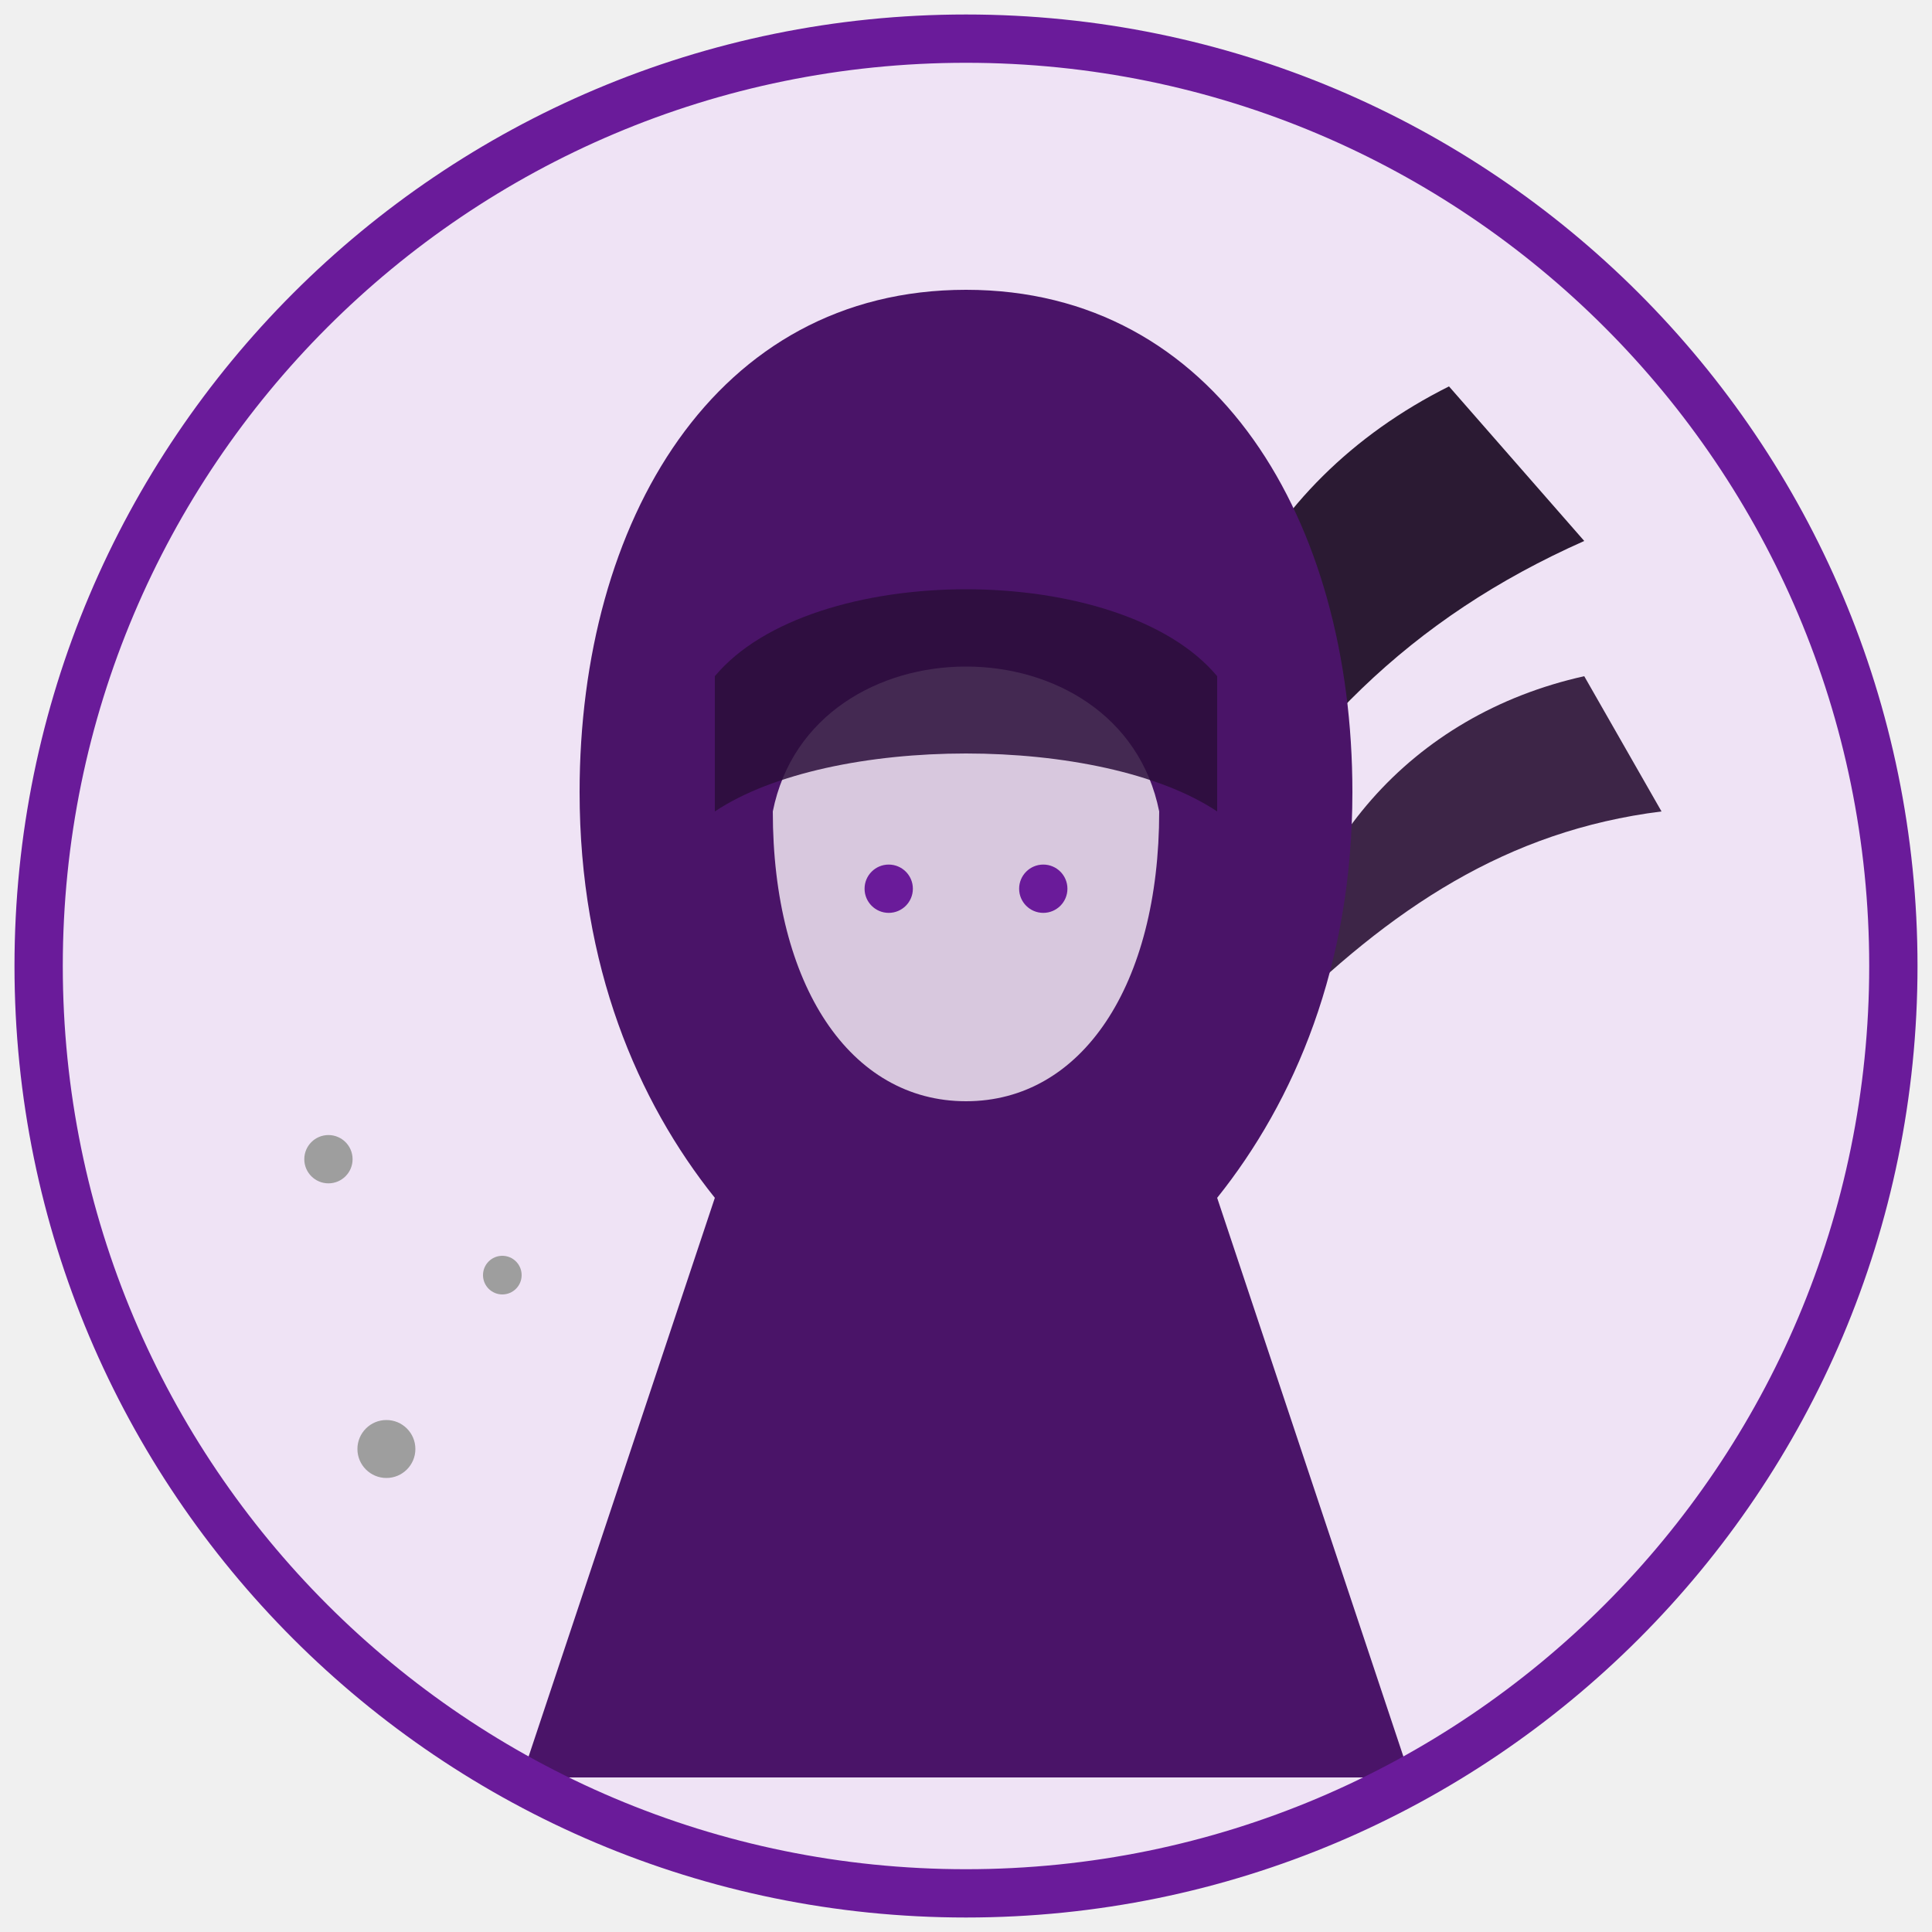
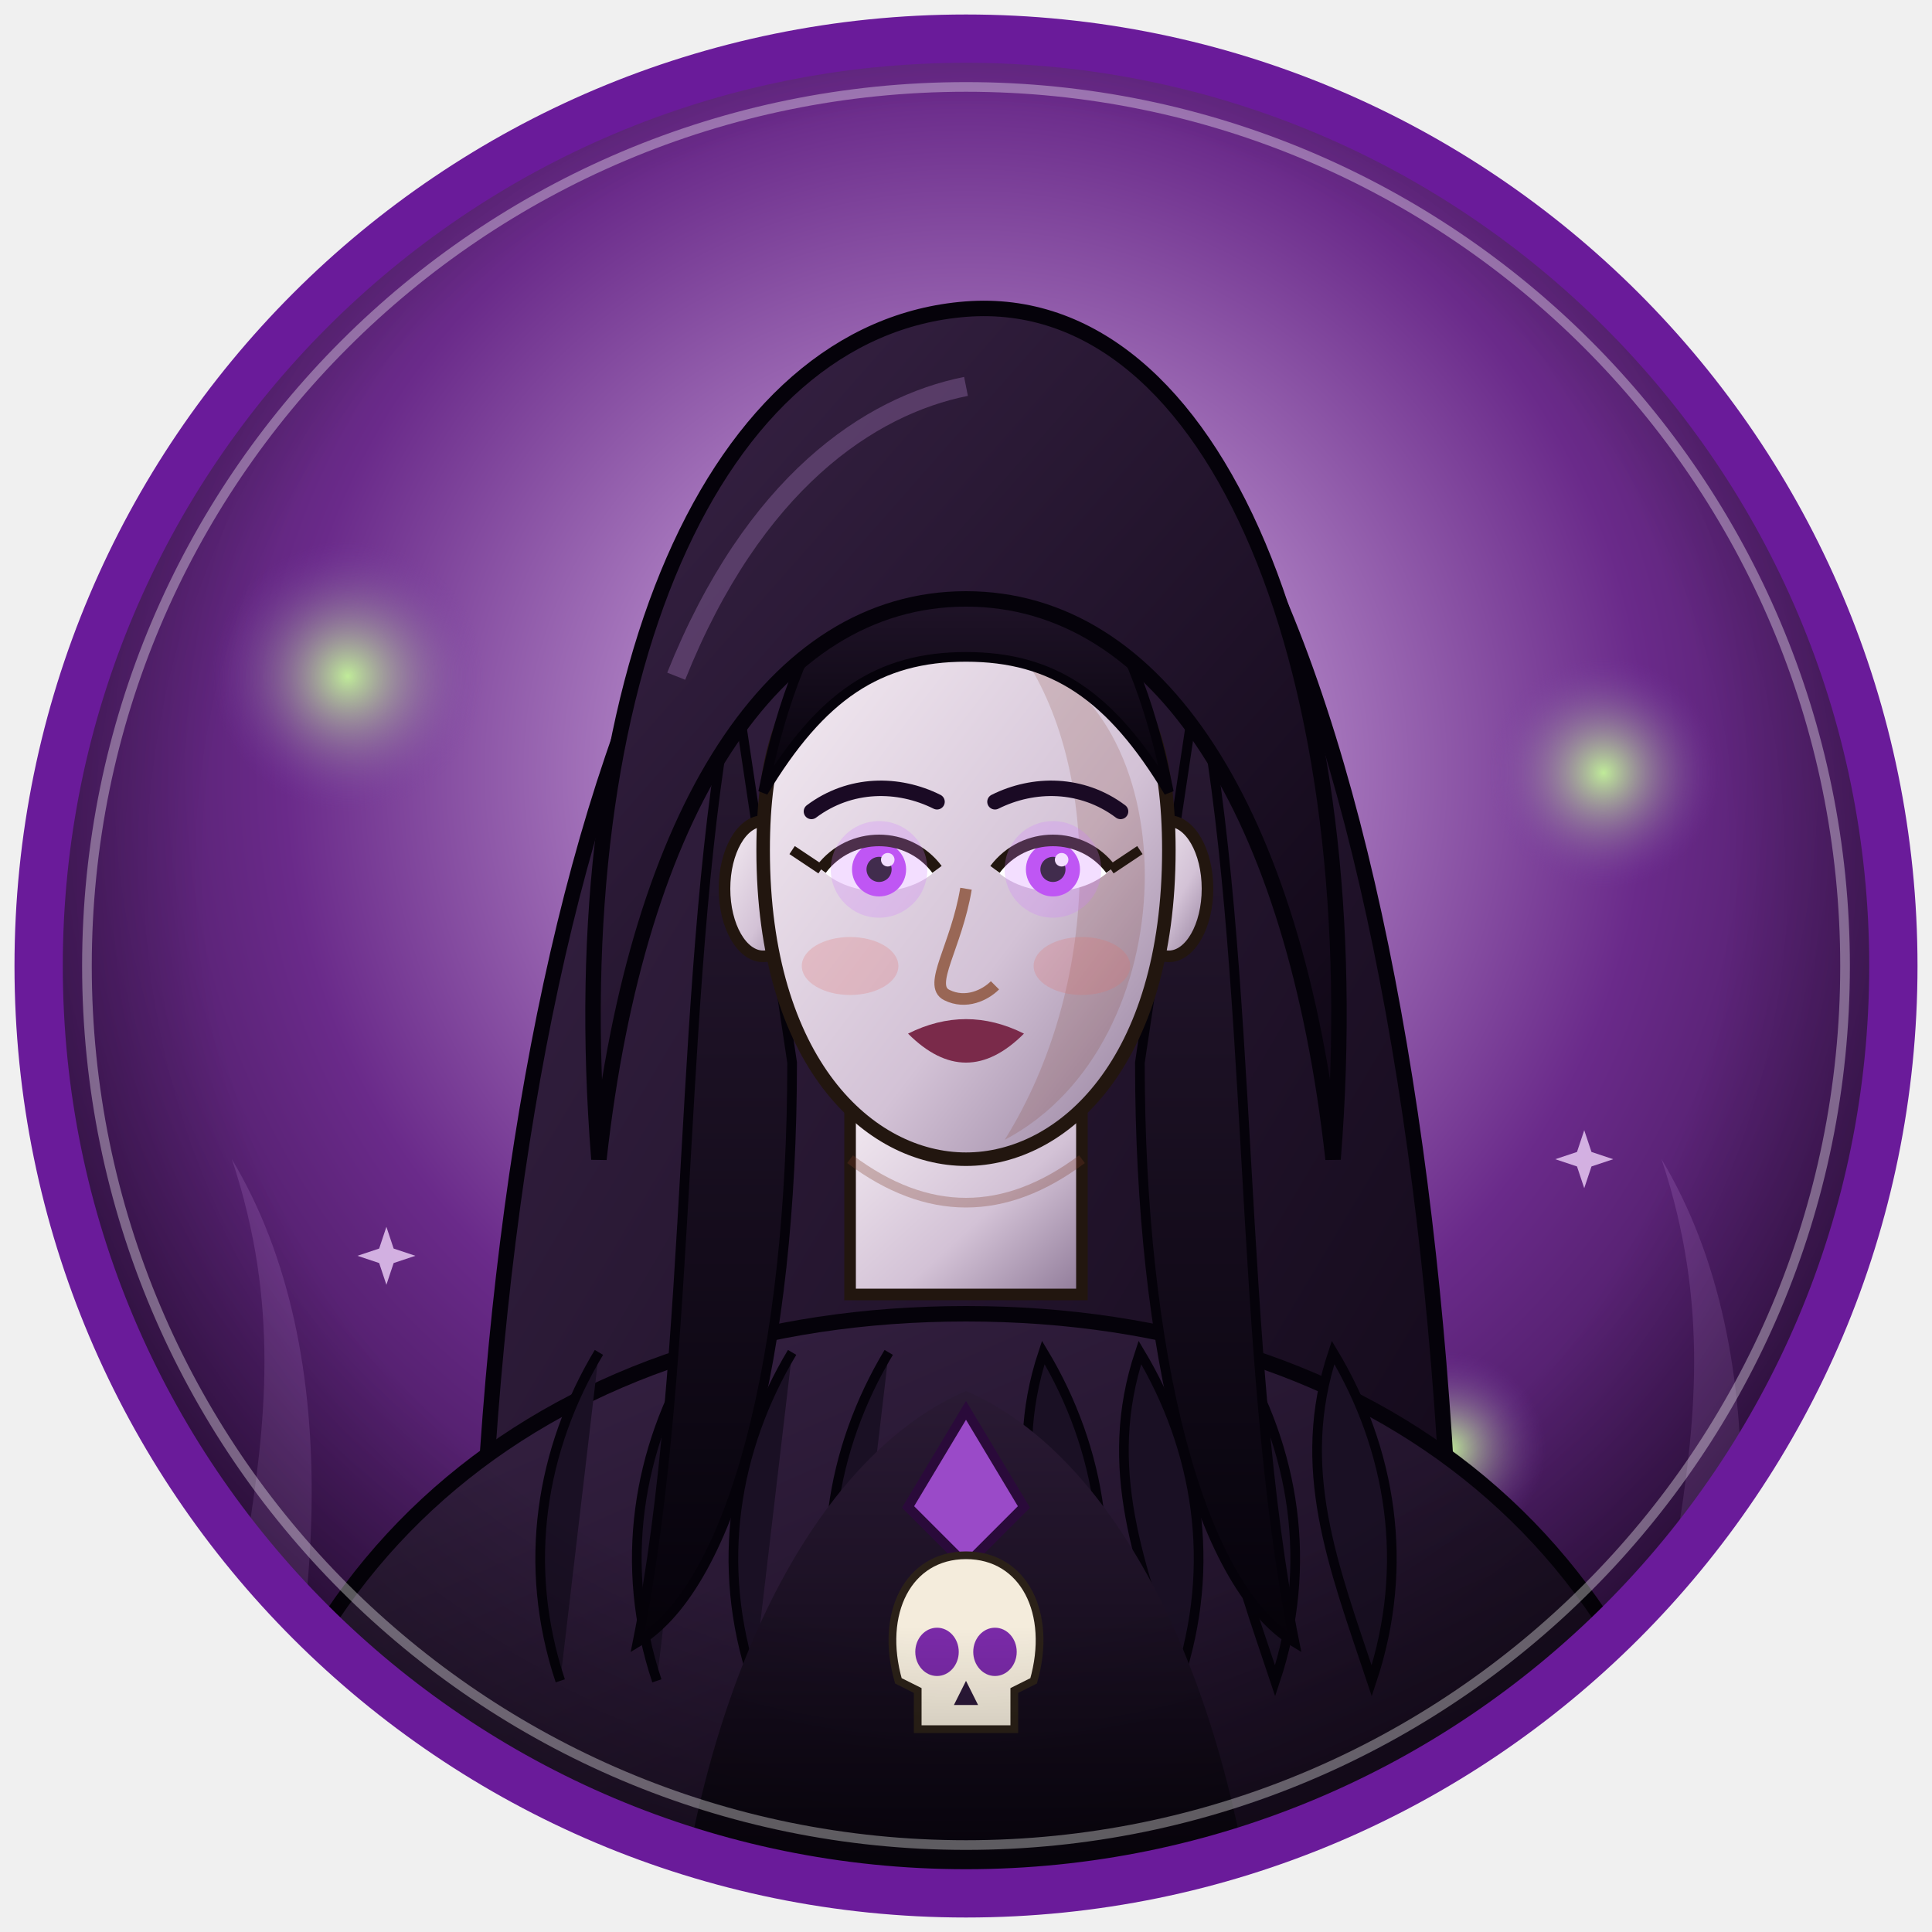
- <svg xmlns="http://www.w3.org/2000/svg" viewBox="0 0 200 200" role="img" aria-label="Wdowa Popiołu">
+ <svg xmlns="http://www.w3.org/2000/svg" viewBox="0 0 200 200" role="img" aria-label="Nekromantka">
  <defs>
    <clipPath id="round">
      <circle cx="100" cy="100" r="96" />
    </clipPath>
+     <radialGradient id="bg" cx="50%" cy="40%" r="70%">
+       <stop offset="0" stop-color="#e6c8f2" />
+       <stop offset=".5" stop-color="#6a2a8a" />
+       <stop offset="1" stop-color="#14041e" />
+     </radialGradient>
+     <radialGradient id="halo" cx="50%" cy="50%" r="50%">
+       <stop offset="0" stop-color="#fff" stop-opacity=".8" />
+       <stop offset="1" stop-color="#fff" stop-opacity="0" />
+     </radialGradient>
+     <linearGradient id="skin" x1="0" y1="0" x2="1" y2="1">
+       <stop offset="0" stop-color="#ffdcbc" />
+       <stop offset=".6" stop-color="#e2a57c" />
+       <stop offset="1" stop-color="#a8664a" />
+     </linearGradient>
+     <linearGradient id="pale" x1="0" y1="0" x2="1" y2="1">
+       <stop offset="0" stop-color="#f6eef4" />
+       <stop offset=".6" stop-color="#d3c2d6" />
+       <stop offset="1" stop-color="#8f7a98" />
+     </linearGradient>
+     <linearGradient id="steel" x1="0" y1="0" x2="1" y2="1">
+       <stop offset="0" stop-color="#ffffff" />
+       <stop offset=".4" stop-color="#b9c2cc" />
+       <stop offset="1" stop-color="#3d444d" />
+     </linearGradient>
+     <linearGradient id="gold" x1="0" y1="0" x2="1" y2="1">
+       <stop offset="0" stop-color="#fff3b0" />
+       <stop offset=".5" stop-color="#d9ab2e" />
+       <stop offset="1" stop-color="#6e5000" />
+     </linearGradient>
+     <linearGradient id="brass" x1="0" y1="0" x2="1" y2="1">
+       <stop offset="0" stop-color="#ffe6a8" />
+       <stop offset=".5" stop-color="#c08a2e" />
+       <stop offset="1" stop-color="#5e3d08" />
+     </linearGradient>
+     <linearGradient id="leather" x1="0" y1="0" x2="1" y2="1">
+       <stop offset="0" stop-color="#b8754a" />
+       <stop offset="1" stop-color="#4a2814" />
+     </linearGradient>
+     <linearGradient id="wood" x1="0" y1="0" x2="1" y2="0">
+       <stop offset="0" stop-color="#d49a62" />
+       <stop offset="1" stop-color="#5e3418" />
+     </linearGradient>
+     <radialGradient id="vignette" cx="50%" cy="45%" r="60%">
+       <stop offset=".65" stop-color="#000" stop-opacity="0" />
+       <stop offset="1" stop-color="#000" stop-opacity=".5" />
+     </radialGradient>
+     <linearGradient id="hood" x1="0" y1="0" x2="1" y2="1">
+       <stop offset="0" stop-color="#3a2448" />
+       <stop offset="1" stop-color="#0e0614" />
+     </linearGradient>
+     <linearGradient id="hair" x1="0" y1="0" x2="0" y2="1">
+       <stop offset="0" stop-color="#2a1a34" />
+       <stop offset="1" stop-color="#05020a" />
+     </linearGradient>
+     <radialGradient id="wisp" cx="50%" cy="50%" r="50%">
+       <stop offset="0" stop-color="#c8ff9a" stop-opacity=".9" />
+       <stop offset="1" stop-color="#7a3aa8" stop-opacity="0" />
+     </radialGradient>
  </defs>
-   <circle cx="100" cy="100" r="98" fill="#6a1b9a" />
  <g clip-path="url(#round)">
-     <circle cx="100" cy="100" r="96" fill="#efe3f5" />
-     <path d="M150 40c-20 10-30 30-26 54 10-18 22-30 40-38z" fill="#2b1a33" />
-     <path d="M164 70c-18 4-30 18-32 36 12-12 24-20 40-22z" fill="#3d2547" />
-     <path d="M100 30c-26 0-40 24-40 52 0 18 6 32 14 42l-20 60h92l-20-60c8-10 14-24 14-42 0-28-14-52-40-52z" fill="#4a1468" />
-     <path d="M80 84c4-20 36-20 40 0 0 18-8 30-20 30s-20-12-20-30z" fill="#d8c8de" />
-     <path d="M74 70c10-12 42-12 52 0v14c-12-8-40-8-52 0z" fill="#2b0d3a" fill-opacity="0.85" />
-     <circle cx="92" cy="92" r="2.5" fill="#6a1b9a" />
-     <circle cx="108" cy="92" r="2.5" fill="#6a1b9a" />
-     <g fill="#9e9e9e">
-       <circle cx="40" cy="150" r="3" />
-       <circle cx="52" cy="132" r="2" />
-       <circle cx="34" cy="120" r="2.5" />
+     <rect width="200" height="200" fill="url(#bg)" />
+     <path d="M24 200c-6-30 10-50 0-80 12 20 10 50 0 80z" fill="#b77fd1" opacity=".22" />
+     <path d="M172 200c-6-30 10-50 0-80 12 20 10 50 0 80z" fill="#b77fd1" opacity=".22" />
+     <circle cx="36" cy="70" r="14" fill="url(#wisp)" />
+     <circle cx="166" cy="80" r="12" fill="url(#wisp)" />
+     <circle cx="150" cy="150" r="10" fill="url(#wisp)" />
+     <path d="M50 204C46 120 64 40 100 34s54 86 50 170z" fill="url(#hood)" stroke="#05020a" stroke-width="1.6" />
+     <path d="M22 204C26 160 58 136 100 136s74 24 78 68z" fill="url(#hood)" stroke="#05020a" stroke-width="1.6" />
+     <path d="M92 140c-6 10 -8 22 -4 34--4-12--8-22--4-34z" fill="#1a1024" stroke="#05020a" stroke-width="1" />
+     <path d="M82 140c-6 10 -8 22 -4 34--4-12--8-22--4-34z" fill="#1a1024" stroke="#05020a" stroke-width="1" />
+     <path d="M72 140c-6 10 -8 22 -4 34--4-12--8-22--4-34z" fill="#1a1024" stroke="#05020a" stroke-width="1" />
+     <path d="M62 140c-6 10 -8 22 -4 34--4-12--8-22--4-34z" fill="#1a1024" stroke="#05020a" stroke-width="1" />
+     <path d="M108 140c6 10 8 22 4 34-4-12-8-22-4-34z" fill="#1a1024" stroke="#05020a" stroke-width="1" />
+     <path d="M118 140c6 10 8 22 4 34-4-12-8-22-4-34z" fill="#1a1024" stroke="#05020a" stroke-width="1" />
+     <path d="M128 140c6 10 8 22 4 34-4-12-8-22-4-34z" fill="#1a1024" stroke="#05020a" stroke-width="1" />
+     <path d="M138 140c6 10 8 22 4 34-4-12-8-22-4-34z" fill="#1a1024" stroke="#05020a" stroke-width="1" />
+     <path d="M70 200c4-30 16-50 30-56 14 6 26 26 30 56" fill="url(#hair)" />
+     <path d="M88 112h24v22H88z" fill="url(#pale)" stroke="#22160f" stroke-width="1.2" />
+     <path d="M88 120c8 6 16 6 24 0" stroke="#7a3a24" stroke-width="1" opacity=".3" fill="none" />
+     <path d="M100 146l-6 10 6 6 6-6z" fill="#9a4ac8" stroke="#2a0a3a" stroke-width="1" />
+     <g transform="translate(100 172) scale(.5)">
+       <path d="M-14 4c-4-14 2-26 14-26s18 12 14 26l-4 2v8h-20v-8z" fill="#f4ecdc" stroke="#2b2118" stroke-width="1.6" />
+       <ellipse cx="-6" cy="-2" rx="4.5" ry="5" fill="#7a2aa8" />
+       <ellipse cx="6" cy="-2" rx="4.5" ry="5" fill="#7a2aa8" />
+       <path d="M0 4l-2.5 5h5z" fill="#2b1838" />
    </g>
+     <path d="M76 70C70 100 72 140 66 170c10-6 16-30 16-60zM124 70c6 30 4 70 10 100-10-6-16-30-16-60z" fill="url(#hair)" stroke="#05020a" stroke-width="1" />
+     <ellipse cx="79" cy="92" rx="4" ry="7" fill="url(#pale)" stroke="#22160f" stroke-width="1.2" />
+     <ellipse cx="121" cy="92" rx="4" ry="7" fill="url(#pale)" stroke="#22160f" stroke-width="1.2" />
+     <path d="M79 88C79 110 90 120 100 120C110 120 121 110 121 88C121 68 112 65 100 65C88 65 79 68 79 88Z" fill="url(#pale)" stroke="#22160f" stroke-width="1.4" />
+     <path d="M106 68C123 74 123 108 104 118C114 102 114 80 106 68Z" fill="#7a3a24" opacity=".18" />
+     <ellipse cx="88" cy="100" rx="5" ry="3" fill="#e0706a" opacity=".25" />
+     <ellipse cx="112" cy="100" rx="5" ry="3" fill="#e0706a" opacity=".25" />
+     <path d="M85 90C88 86 94 86 97 90C94 93 88 93 85 90Z" fill="#fff" />
+     <circle cx="91" cy="90" r="2.8" fill="#b94af0" />
+     <circle cx="91" cy="90" r="1.3" fill="#111" />
+     <circle cx="91.9" cy="89" r=".7" fill="#fff" />
+     <path d="M85 90C88 86 94 86 97 90" stroke="#22160f" stroke-width="1.2" fill="none" />
+     <path d="M85 90l-3 -2" stroke="#22160f" stroke-width="1" />
+     <path d="M97 83C93 81 88 81 84 84" stroke="#1a0a24" stroke-width="1.6" fill="none" stroke-linecap="round" />
+     <path d="M103 90C106 86 112 86 115 90C112 93 106 93 103 90Z" fill="#fff" />
+     <circle cx="109" cy="90" r="2.8" fill="#b94af0" />
+     <circle cx="109" cy="90" r="1.3" fill="#111" />
+     <circle cx="109.9" cy="89" r=".7" fill="#fff" />
+     <path d="M103 90C106 86 112 86 115 90" stroke="#22160f" stroke-width="1.2" fill="none" />
+     <path d="M115 90l3 -2" stroke="#22160f" stroke-width="1" />
+     <path d="M103 83C107 81 112 81 116 84" stroke="#1a0a24" stroke-width="1.6" fill="none" stroke-linecap="round" />
+     <path d="M100 92C99 98 96 102 98 103C100 104 102 103 103 102" stroke="#8a4f34" stroke-width="1.2" fill="none" opacity=".8" />
+     <path d="M94 107C98 105 102 105 106 107C102 111 98 111 94 107Z" fill="#7a2a4a" />
+     <path d="M79 82c4-20 12-28 21-28s17 8 21 28c-6-10-12-14-21-14s-15 4-21 14z" fill="url(#hair)" stroke="#05020a" stroke-width="1" />
+     <circle cx="91" cy="90" r="5" fill="#d07aff" opacity=".25" />
+     <circle cx="109" cy="90" r="5" fill="#d07aff" opacity=".25" />
+     <path d="M62 120C58 70 74 34 100 32s42 38 38 88c-4-36-18-58-38-58s-34 22-38 58z" fill="url(#hood)" stroke="#05020a" stroke-width="1.6" />
+     <path d="M70 70c8-20 20-28 30-30" stroke="#6a4a7a" stroke-width="2" fill="none" opacity=".7" />
+     <path d="M40 127L40.75 129.25L43 130L40.75 130.75L40 133L39.25 130.75L37 130L39.25 129.25Z" fill="#e6c8f2" opacity=".85" />
+     <path d="M164 117L164.75 119.25L167 120L164.75 120.75L164 123L163.25 120.75L161 120L163.25 119.25Z" fill="#e6c8f2" opacity=".85" />
+     <rect width="200" height="200" fill="url(#vignette)" />
  </g>
  <circle cx="100" cy="100" r="96" fill="none" stroke="#6a1b9a" stroke-width="5" />
+   <circle cx="100" cy="100" r="91" fill="none" stroke="#fff" stroke-width="1" opacity=".35" />
</svg>
